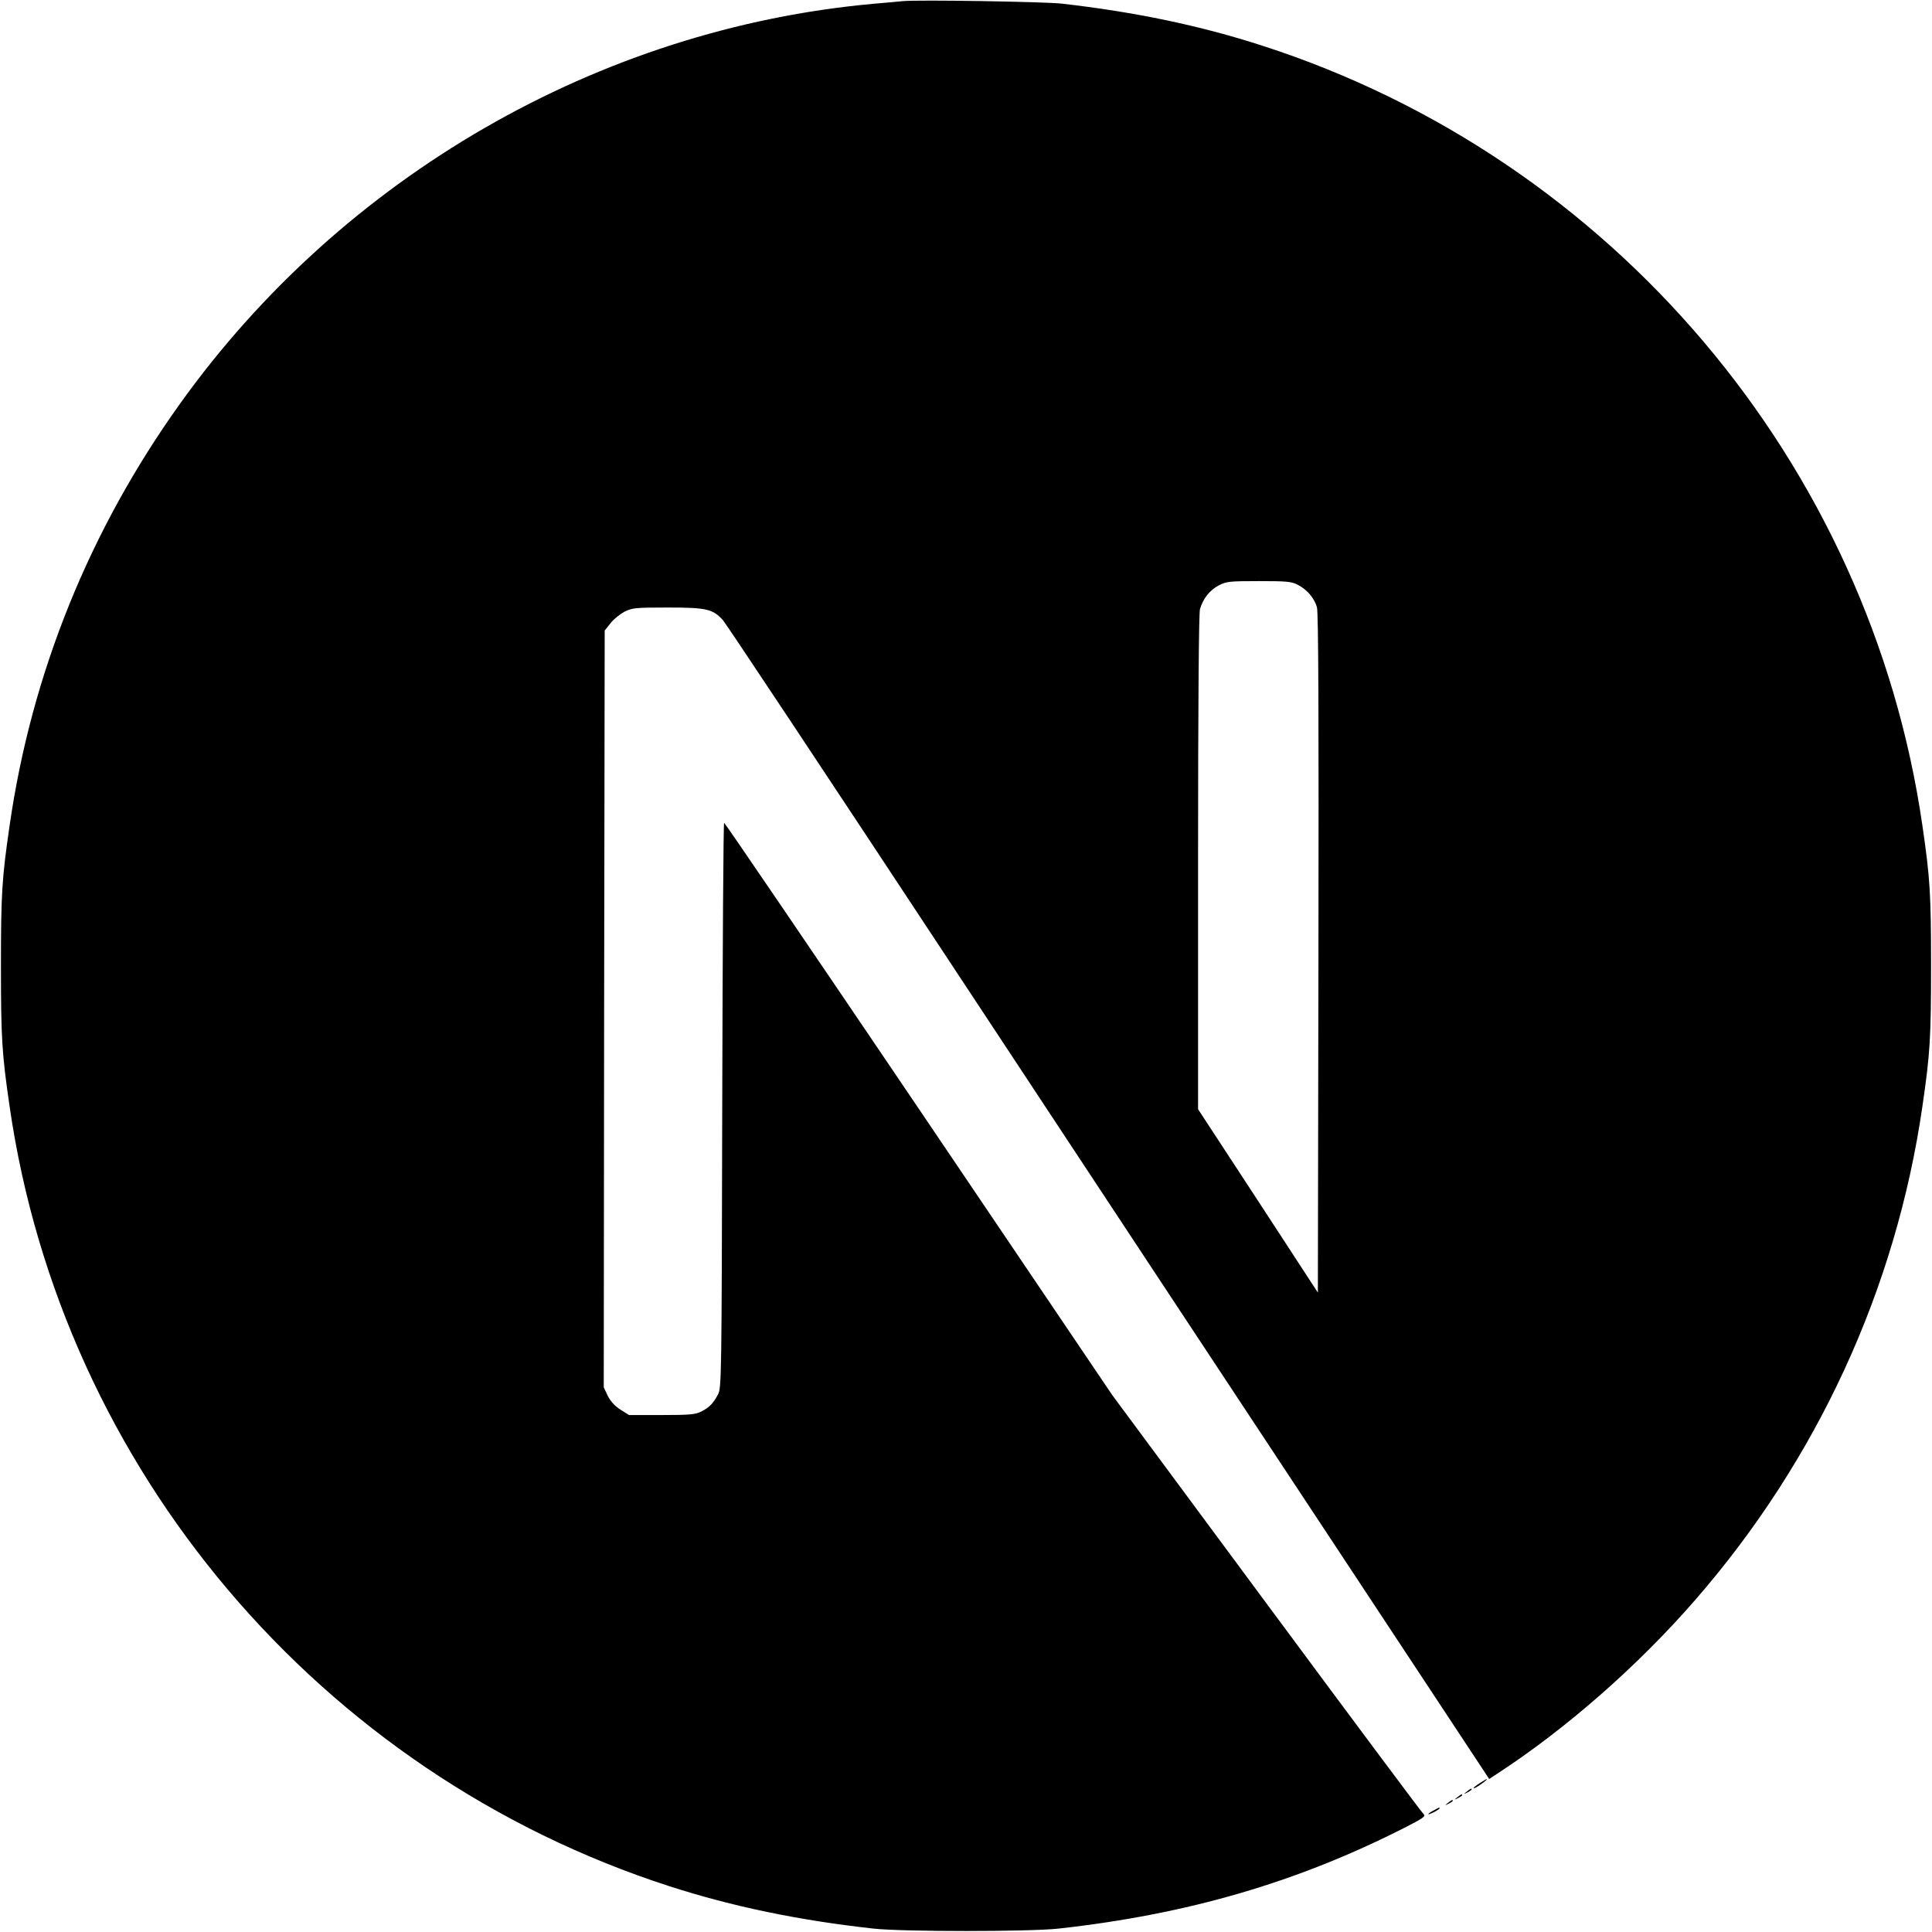
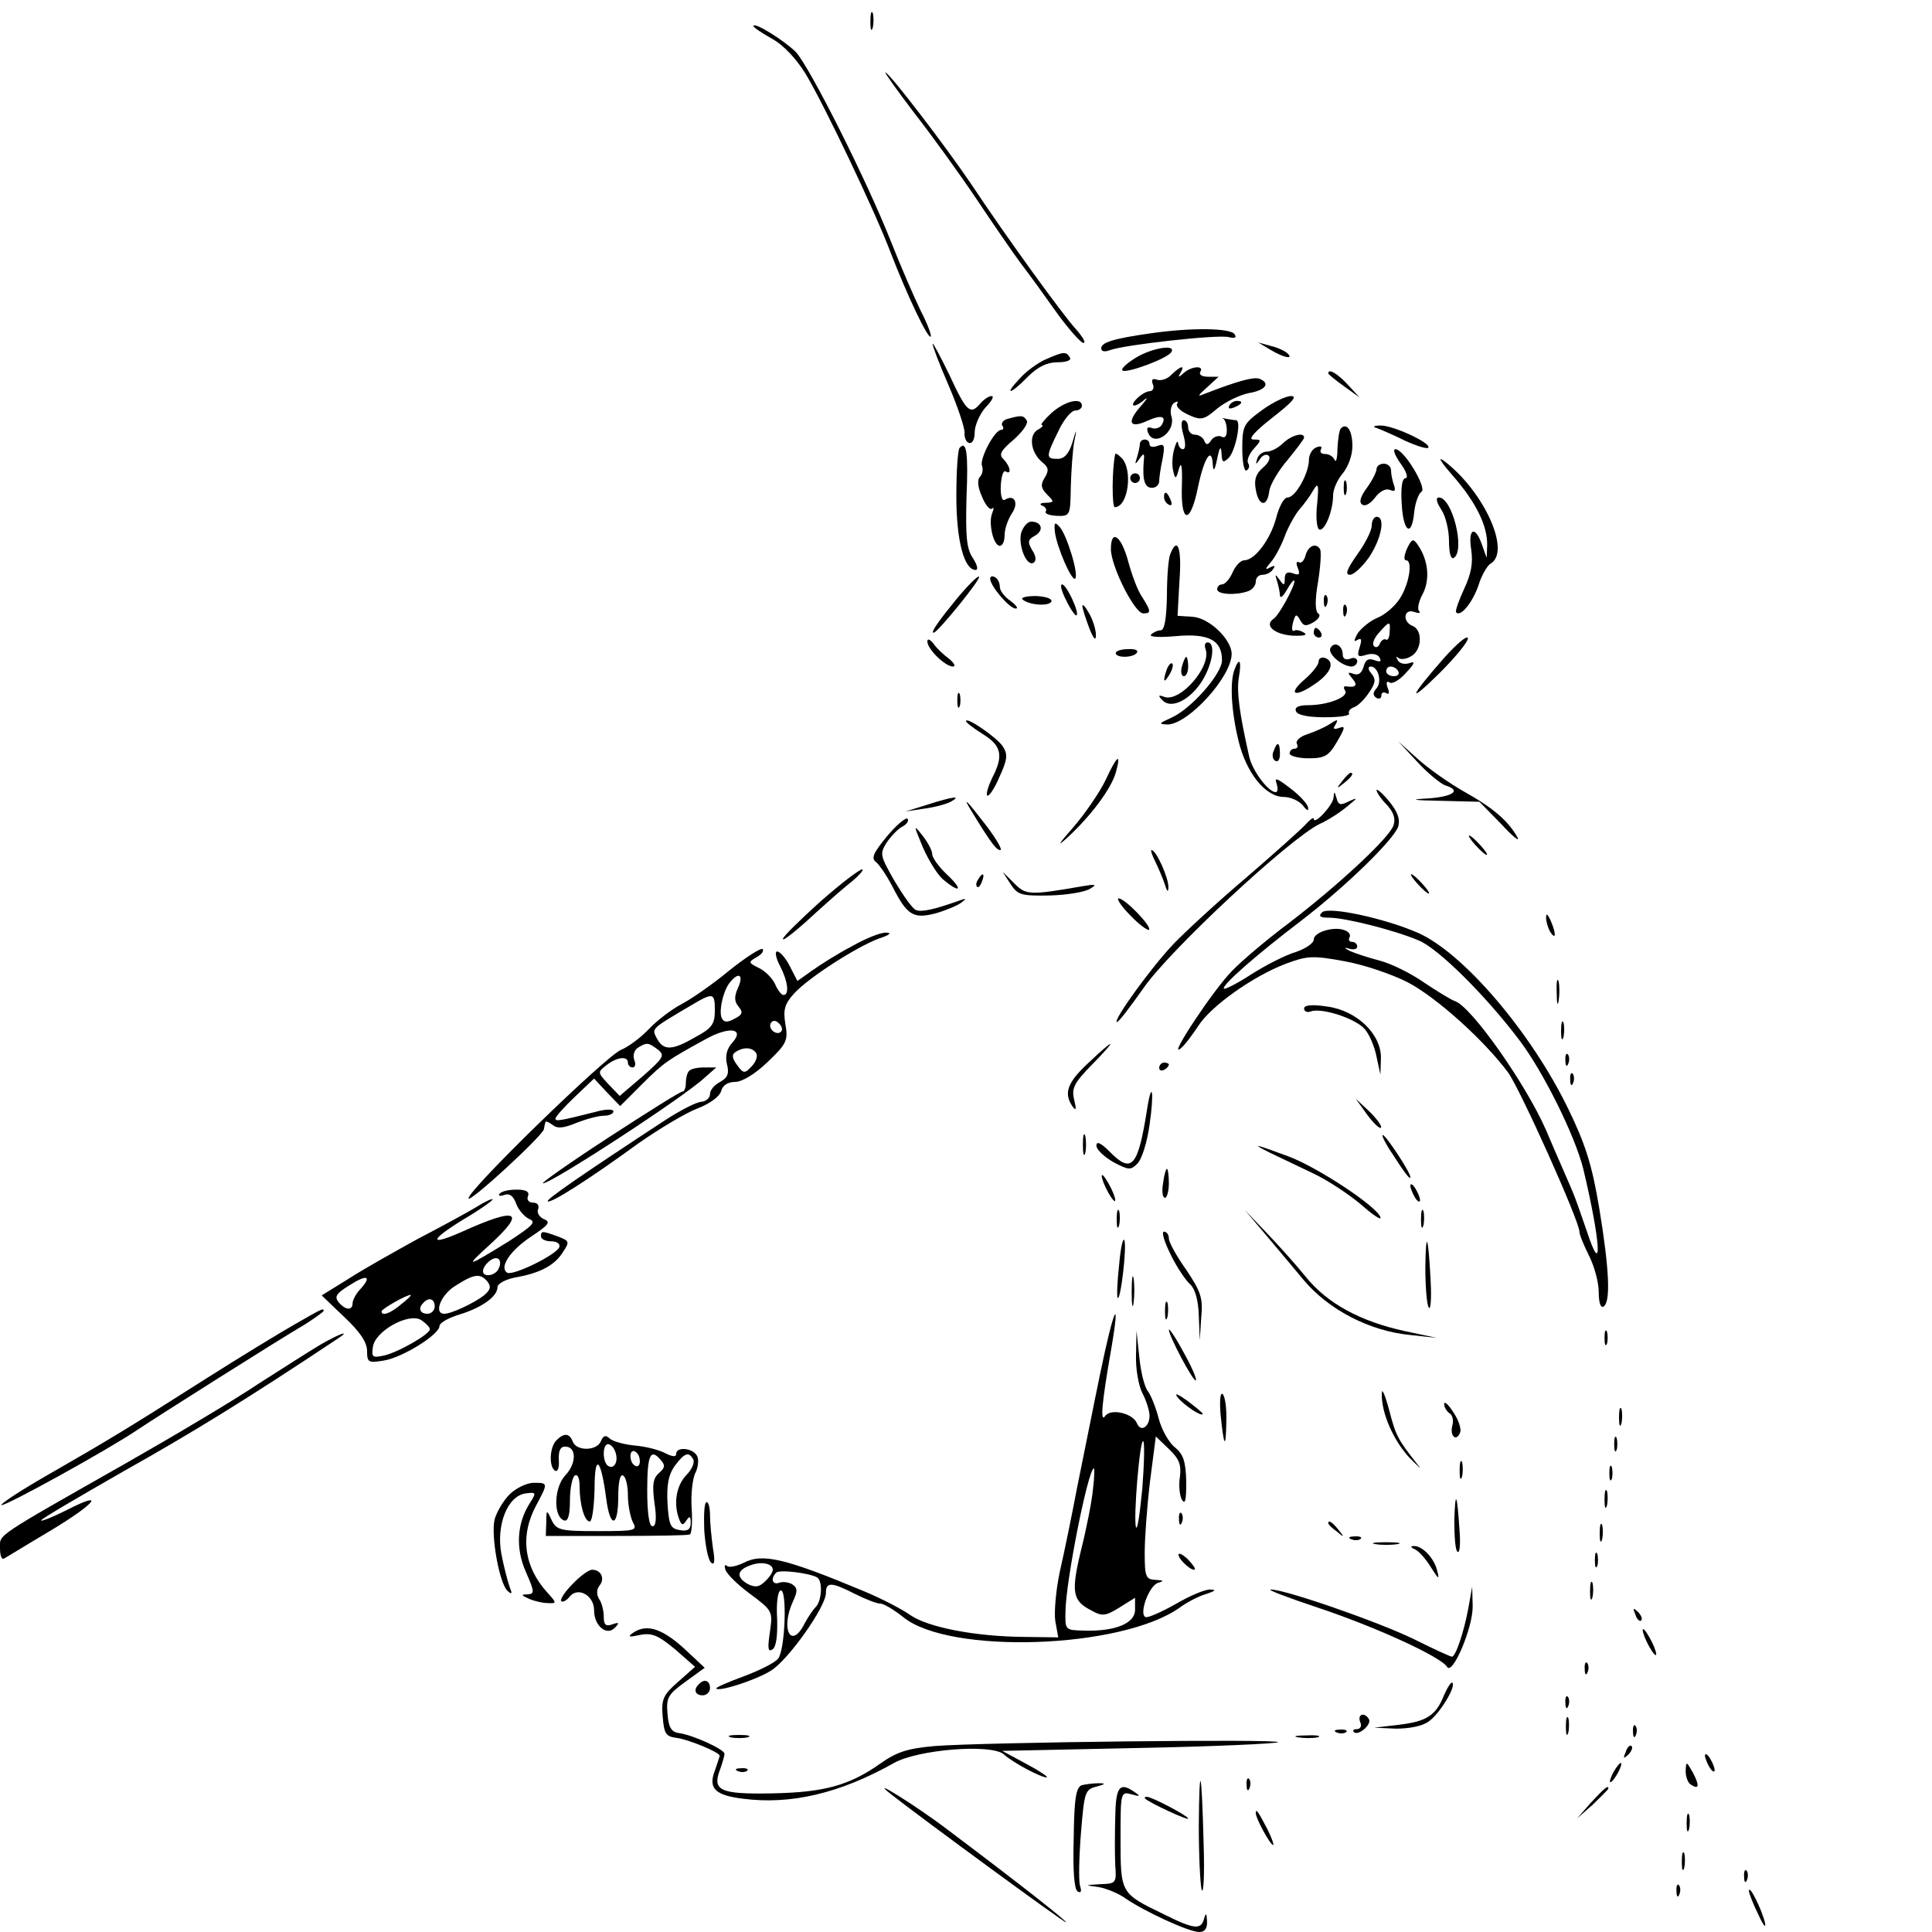
- <svg xmlns="http://www.w3.org/2000/svg" version="1.0" width="1024pt" height="1024pt" viewBox="0 0 1024 1024" preserveAspectRatio="xMidYMid meet">
-   <g transform="translate(0,1024) scale(0.1,-0.1)" fill="#000000" stroke="none">
-     <path d="M4785 10234 c-22 -2 -92 -9 -155 -14 -1453 -131 -2814 -915 -3676 -2120 -480 -670 -787 -1430 -903 -2235 -41 -281 -46 -364 -46 -745 0 -381 5 -464 46 -745 278 -1921 1645 -3535 3499 -4133 332 -107 682 -180 1080 -224 155 -17 825 -17 980 0 687 76 1269 246 1843 539 88 45 105 57 93 67 -8 6 -383 509 -833 1117 l-818 1105 -1025 1517 c-564 834 -1028 1516 -1032 1516 -4 1 -8 -673 -10 -1496 -3 -1441 -4 -1499 -22 -1533 -26 -49 -46 -69 -88 -91 -32 -16 -60 -19 -211 -19 l-173 0 -46 29 c-30 19 -52 44 -67 73 l-21 45 2 2005 3 2006 31 39 c16 21 50 48 74 61 41 20 57 22 230 22 204 0 238 -8 291 -66 15 -16 570 -852 1234 -1859 664 -1007 1572 -2382 2018 -3057 l810 -1227 41 27 c363 236 747 572 1051 922 647 743 1064 1649 1204 2615 41 281 46 364 46 745 0 381 -5 464 -46 745 -278 1921 -1645 3535 -3499 4133 -327 106 -675 179 -1065 223 -96 10 -757 21 -840 13z m2094 -3094 c48 -24 87 -70 101 -118 8 -26 10 -582 8 -1835 l-3 -1798 -317 486 -318 486 0 1307 c0 845 4 1320 10 1343 16 56 51 100 99 126 41 21 56 23 213 23 148 0 174 -2 207 -20z" />
-     <path d="M7843 789 c-35 -22 -46 -37 -15 -20 22 13 58 40 52 41 -3 0 -20 -10 -37 -21z" />
-     <path d="M7774 744 c-18 -14 -18 -15 4 -4 12 6 22 13 22 15 0 8 -5 6 -26 -11z" />
-     <path d="M7724 714 c-18 -14 -18 -15 4 -4 12 6 22 13 22 15 0 8 -5 6 -26 -11z" />
-     <path d="M7674 684 c-18 -14 -18 -15 4 -4 12 6 22 13 22 15 0 8 -5 6 -26 -11z" />
-     <path d="M7598 644 c-38 -20 -36 -28 2 -9 17 9 30 18 30 20 0 7 -1 6 -32 -11z" />
+ <svg xmlns="http://www.w3.org/2000/svg" version="1.0" width="400pt" height="400pt" viewBox="0 0 400 400" preserveAspectRatio="xMidYMid meet">
+   <g transform="translate(0,400) scale(0.1,-0.1)" fill="#000000" stroke="none">
+     <path d="M1802 3955 c0 -16 2 -22 5 -12 2 9 2 23 0 30 -3 6 -5 -1 -5 -18z" />
+     <path d="M1560 3946 c0 -3 17 -14 38 -26 24 -13 51 -42 70 -73 38 -63 144 -285 176 -370 34 -88 77 -179 83 -174 2 3 -7 27 -21 54 -13 27 -41 91 -61 142 -51 129 -168 361 -197 393 -24 24 -88 64 -88 54z" />
+     <path d="M1893 3766 c36 -46 93 -125 128 -177 34 -51 76 -112 93 -135 17 -22 51 -69 75 -103 24 -33 49 -61 54 -61 6 0 -1 12 -15 28 -26 28 -143 189 -218 302 -50 74 -169 230 -177 230 -2 0 25 -38 60 -84z" />
+     <path d="M2383 3310 c-78 -11 -103 -19 -103 -31 0 -7 7 -8 18 -4 28 11 224 33 246 27 13 -3 17 -1 12 6 -8 13 -90 14 -173 2z" />
+     <path d="M1931 3288 c-1 -3 14 -42 33 -86 19 -44 33 -87 33 -97 -1 -10 3 -20 9 -22 7 -2 12 7 12 22 0 14 10 37 22 51 13 13 19 24 13 24 -6 0 -16 -7 -23 -15 -21 -25 -29 -18 -64 58 -19 39 -35 69 -35 65z" />
+     <path d="M2630 3276 c28 -17 50 -21 35 -7 -6 5 -21 12 -35 15 l-25 7 25 -15z" />
+     <path d="M2351 3259 c-18 -11 -31 -23 -27 -26 7 -7 94 25 101 38 11 17 -40 9 -74 -12z" />
+     <path d="M2165 3256 c-16 -7 -41 -25 -54 -40 -34 -36 -19 -33 17 4 21 21 40 30 62 30 18 0 29 4 25 10 -8 13 -13 12 -50 -4z" />
+     <path d="M2425 3224 c-8 -9 -22 -13 -30 -10 -9 3 -12 0 -8 -10 3 -7 0 -14 -7 -14 -6 0 -18 -7 -26 -15 -18 -18 -4 -20 16 -2 8 6 4 0 -9 -15 -29 -33 -22 -46 15 -29 29 13 40 9 29 -9 -4 -6 -13 -9 -21 -6 -8 3 -11 0 -7 -10 12 -31 59 2 48 35 -3 11 0 23 6 27 7 4 9 3 6 -2 -3 -6 8 -16 24 -23 26 -12 32 -10 59 13 17 14 46 28 65 32 36 6 46 21 22 30 -12 4 -45 -5 -112 -31 -17 -7 -16 -5 4 13 l24 22 -22 0 c-12 0 -19 4 -16 10 9 14 -18 12 -34 -2 -11 -10 -13 -10 -7 0 10 17 1 15 -19 -4z" />
+     <path d="M2750 3227 c0 -2 15 -14 33 -27 l32 -23 -24 26 c-21 23 -41 35 -41 24z" />
+     <path d="M2613 3151 c-38 -28 -41 -32 -41 -80 0 -28 4 -48 9 -45 5 3 7 10 3 15 -3 6 2 19 12 30 16 18 16 19 -1 19 -12 0 2 16 39 45 41 32 53 45 39 45 -11 0 -38 -13 -60 -29z" />
+     <path d="M2177 3145 c-15 -14 -24 -25 -20 -25 4 0 1 -5 -9 -10 -19 -12 -14 -48 11 -68 12 -10 13 -16 4 -31 -9 -14 -8 -22 5 -35 15 -15 15 -16 -3 -17 -11 0 -14 -3 -7 -6 6 -2 10 -8 7 -12 -2 -5 8 -8 23 -9 28 -1 28 1 29 61 1 34 4 76 7 92 6 29 5 29 -4 -2 -7 -23 -17 -33 -30 -33 -25 0 -25 4 1 57 11 24 27 43 35 43 8 0 14 5 14 10 0 18 -35 10 -63 -15z" />
+     <path d="M2545 3160 c-3 -6 1 -7 9 -4 18 7 21 14 7 14 -6 0 -13 -4 -16 -10z" />
+     <path d="M2087 3133 c-9 -2 -15 -9 -12 -14 4 -5 2 -9 -2 -9 -14 0 -45 -60 -40 -74 3 -8 1 -18 -4 -23 -6 -6 -5 -21 4 -41 7 -18 17 -29 21 -25 4 4 4 0 0 -10 -8 -21 3 -67 16 -67 6 0 10 10 10 23 0 12 7 32 15 44 15 22 5 41 -15 28 -5 -3 -9 9 -8 29 1 19 5 33 10 30 13 -8 10 10 -4 25 -11 10 -6 18 21 41 18 16 30 33 27 39 -7 11 -10 12 -39 4z" />
+     <path d="M2533 3133 c4 -3 7 -14 7 -24 0 -12 -4 -17 -11 -13 -6 3 -16 0 -21 -7 -7 -11 -11 -11 -15 -1 -2 6 -11 12 -19 12 -8 0 -14 7 -14 15 0 8 -4 15 -9 15 -6 0 -6 -12 -1 -30 5 -18 5 -30 -1 -30 -5 0 -9 6 -10 13 -1 6 -4 1 -8 -13 -4 -14 -5 -34 -2 -45 4 -18 6 -18 12 5 5 16 7 4 6 -34 -3 -80 17 -84 33 -6 13 63 29 87 31 48 1 -16 4 -12 9 12 5 25 8 28 9 12 1 -20 3 -21 15 -10 14 15 27 78 15 78 -4 0 -13 2 -21 3 -7 2 -10 2 -5 0z" />
+     <path d="M2776 3113 c-3 -3 -6 -22 -7 -42 0 -20 -3 -30 -6 -23 -2 6 -11 12 -19 12 -9 0 -12 4 -9 10 3 6 -1 7 -9 4 -9 -3 -16 -15 -16 -26 0 -28 -28 -78 -44 -78 -8 0 -18 -19 -24 -43 -12 -44 -44 -87 -66 -87 -7 0 -18 -11 -24 -25 -6 -14 -16 -25 -22 -25 -5 0 -10 -4 -10 -10 0 -11 39 -13 64 -4 9 3 16 12 16 20 0 8 6 14 14 14 8 0 18 5 22 12 5 7 3 8 -7 3 -10 -6 -10 -3 2 11 9 10 22 35 29 54 7 19 21 44 30 55 10 11 23 29 29 40 10 17 12 13 8 -28 -3 -26 -1 -50 4 -53 11 -6 29 38 29 70 0 13 9 33 20 46 11 13 20 37 20 56 0 32 -11 50 -24 37z" />
+     <path d="M2850 3114 c8 -3 34 -14 58 -26 24 -11 46 -18 49 -15 8 9 -74 47 -99 46 -14 0 -17 -3 -8 -5z" />
+     <path d="M2657 3083 c-10 -10 -25 -18 -34 -18 -9 0 -18 -7 -20 -15 -4 -13 -3 -13 6 0 5 8 14 11 18 6 4 -4 -1 -15 -12 -24 -15 -13 -19 -25 -15 -46 6 -35 24 -37 28 -2 2 13 19 42 38 64 18 22 34 43 34 46 0 12 -26 5 -43 -11z" />
+     <path d="M2360 3081 c0 -5 -3 -18 -6 -28 -5 -15 -4 -16 5 -3 9 13 11 12 9 -5 -3 -39 2 -55 17 -55 8 0 15 6 15 14 0 7 3 28 7 46 5 28 4 32 -10 27 -10 -4 -17 -2 -17 3 0 6 -4 10 -10 10 -5 0 -10 -4 -10 -9z" />
+     <path d="M1987 3073 c-4 -3 -7 -49 -7 -100 0 -92 16 -153 40 -153 6 0 3 11 -6 25 -13 19 -15 45 -13 124 4 95 0 119 -14 104z" />
+     <path d="M2900 3040 c12 -16 16 -30 10 -30 -7 0 -10 -19 -8 -52 3 -60 21 -72 26 -18 2 19 9 38 15 42 12 7 -36 88 -54 88 -6 0 -1 -13 11 -30z" />
+     <path d="M2309 3060 c-7 -31 -7 -110 -1 -110 28 0 38 78 14 102 -7 7 -12 10 -13 8z" />
+     <path d="M3008 3015 c48 -55 72 -104 71 -144 l-1 -26 -10 28 c-14 40 -29 33 -22 -11 4 -28 0 -50 -15 -82 -11 -24 -19 -46 -16 -48 9 -10 34 21 46 56 6 20 18 41 25 45 43 25 -13 148 -94 211 -17 13 -11 2 16 -29z" />
+     <path d="M2850 3029 c0 -6 -9 -24 -20 -39 -14 -19 -17 -31 -9 -35 6 -4 17 3 26 15 9 12 21 19 30 16 11 -5 13 -2 9 10 -3 8 -6 22 -6 30 0 8 -7 14 -15 14 -8 0 -15 -5 -15 -11z" />
+     <path d="M2340 3010 c0 -5 5 -10 10 -10 6 0 10 5 10 10 0 6 -4 10 -10 10 -5 0 -10 -4 -10 -10z" />
+     <path d="M2782 2990 c0 -14 2 -19 5 -12 2 6 2 18 0 25 -3 6 -5 1 -5 -13z" />
+     <path d="M2410 2971 c0 -6 4 -13 10 -16 6 -3 7 1 4 9 -7 18 -14 21 -14 7z" />
+     <path d="M2984 2945 c9 -13 16 -43 16 -65 0 -25 4 -39 10 -35 24 15 -3 125 -31 125 -7 0 -5 -10 5 -25z" />
+     <path d="M2840 2912 c0 -11 -14 -38 -30 -60 -21 -30 -26 -42 -15 -42 8 0 26 17 40 37 25 38 34 83 15 83 -5 0 -10 -8 -10 -18z" />
+     <path d="M2114 2896 c-6 -27 12 -70 26 -61 6 4 5 14 -3 26 -10 17 -9 22 6 30 19 11 14 29 -8 29 -8 0 -17 -11 -21 -24z" />
+     <path d="M2184 2899 c4 -32 35 -103 42 -97 8 8 -17 90 -32 107 -10 11 -12 10 -10 -10z" />
+     <path d="M2300 2863 c0 -35 49 -133 67 -133 17 0 16 5 -3 35 -9 13 -21 46 -28 72 -14 53 -36 70 -36 26z" />
+     <path d="M2913 2864 c-6 -14 -7 -24 -2 -24 15 0 6 -52 -14 -81 -10 -15 -30 -32 -45 -38 -15 -6 -33 -21 -41 -32 -8 -15 -9 -19 -1 -14 9 5 10 1 5 -15 -6 -19 -4 -21 13 -16 12 4 24 2 28 -5 5 -9 2 -10 -10 -6 -13 5 -19 1 -23 -14 -4 -13 -11 -18 -21 -14 -12 4 -13 3 -2 -10 12 -14 7 -19 -13 -16 -5 1 -6 -3 -2 -9 8 -13 -36 -30 -76 -30 -20 0 -29 -4 -26 -12 2 -8 24 -13 59 -13 31 0 54 3 51 8 -2 4 2 10 11 13 8 3 22 17 31 31 13 19 14 27 4 39 -7 8 -7 14 -1 14 15 0 24 -31 12 -45 -8 -9 -8 -15 0 -20 5 -3 10 -1 10 5 0 6 4 8 10 5 6 -4 7 1 3 11 -4 11 -2 15 4 11 5 -4 21 5 34 20 18 19 20 25 7 20 -10 -3 -20 -1 -24 6 -4 7 -4 9 1 5 4 -4 16 -3 26 3 23 12 25 54 4 63 -22 8 -19 37 3 29 9 -3 14 -3 10 2 -4 4 -1 20 8 36 15 30 11 69 -10 100 -10 15 -13 14 -23 -7z m-36 -173 c0 -11 -4 -18 -8 -15 -4 2 -9 -2 -12 -8 -2 -7 -8 -10 -12 -6 -5 5 0 17 10 28 22 25 24 25 22 1z m18 -81 c3 -5 -1 -10 -9 -10 -9 0 -16 5 -16 10 0 6 4 10 9 10 6 0 13 -4 16 -10z" />
+     <path d="M2423 2853 c-4 -9 -7 -48 -7 -87 -1 -47 -5 -71 -13 -71 -6 0 -15 -4 -20 -9 -4 -5 18 -6 52 -3 67 6 95 -8 95 -50 0 -28 -64 -101 -105 -119 -26 -12 -27 -13 -8 -14 43 0 134 100 133 147 -1 30 -47 74 -81 76 l-31 2 4 73 c5 67 -4 93 -19 55z" />
+     <path d="M2703 2850 c-3 -11 -9 -17 -14 -14 -5 3 -6 -3 -2 -12 5 -13 3 -16 -10 -11 -12 4 -17 1 -17 -11 0 -15 -2 -15 -11 -2 -9 12 -10 12 -5 -3 3 -10 6 -24 6 -30 1 -7 7 -1 15 13 8 14 14 21 15 17 0 -12 -32 -71 -43 -78 -20 -13 0 -32 38 -35 24 -1 33 1 25 6 -8 5 -17 7 -21 4 -4 -2 -5 5 -2 17 5 18 7 19 15 5 7 -13 12 -13 28 -4 11 7 15 15 9 18 -6 5 -7 27 0 66 5 32 7 62 4 67 -8 14 -25 7 -30 -13z" />
+     <path d="M1983 2763 c-40 -49 -57 -73 -50 -73 8 0 99 112 94 116 -2 3 -22 -17 -44 -43z" />
+     <path d="M2050 2802 c0 -15 40 -62 53 -62 6 0 1 7 -11 16 -12 8 -22 21 -22 29 0 8 -4 17 -10 20 -5 3 -10 2 -10 -3z" />
+     <path d="M2208 2756 c9 -19 19 -32 21 -30 6 6 -21 64 -30 64 -5 0 -1 -15 9 -34z" />
+     <path d="M2117 2759 c13 -12 56 -15 60 -4 1 6 -13 10 -32 11 -20 0 -32 -3 -28 -7z" />
+     <path d="M2741 2754 c0 -11 3 -14 6 -6 3 7 2 16 -1 19 -3 4 -6 -2 -5 -13z" />
+     <path d="M2241 2745 c0 -5 7 -26 14 -45 9 -23 14 -28 14 -15 0 11 -6 31 -14 45 -8 14 -14 21 -14 15z" />
+     <path d="M2781 2734 c0 -11 3 -14 6 -6 3 7 2 16 -1 19 -3 4 -6 -2 -5 -13z" />
+     <path d="M2720 2690 c0 -5 5 -10 11 -10 5 0 7 5 4 10 -3 6 -8 10 -11 10 -2 0 -4 -4 -4 -10z" />
+     <path d="M2990 2638 c-73 -83 -77 -98 -10 -32 34 34 61 67 59 73 -2 6 -24 -13 -49 -41z" />
+     <path d="M1920 2672 c0 -16 37 -52 53 -52 6 0 3 7 -8 16 -11 8 -26 22 -32 31 -7 9 -13 12 -13 5z" />
+     <path d="M2496 2656 c13 -35 -52 -110 -85 -99 -13 5 -14 3 -4 -7 18 -19 58 1 83 42 21 35 27 78 10 78 -5 0 -7 -6 -4 -14z" />
+     <path d="M2755 2659 c-8 -11 22 -38 43 -39 6 0 12 5 12 11 0 6 -7 9 -15 5 -9 -3 -15 0 -15 9 0 18 -17 28 -25 14z" />
+     <path d="M2310 2648 c0 -11 38 -10 44 1 3 5 -5 8 -19 7 -14 0 -25 -4 -25 -8z" />
+     <path d="M2447 2620 c-3 -11 -1 -20 4 -20 5 0 9 9 9 20 0 11 -2 20 -4 20 -2 0 -6 -9 -9 -20z" />
+     <path d="M2730 2630 c0 -6 -12 -22 -27 -35 -38 -32 -24 -41 18 -12 35 23 44 47 22 55 -7 2 -13 -1 -13 -8z" />
+     <path d="M2416 2615 c-9 -26 -7 -32 5 -12 6 10 9 21 6 23 -2 3 -7 -2 -11 -11z" />
+     <path d="M2556 2614 c-10 -26 -7 -85 8 -147 16 -67 56 -117 94 -117 14 0 31 -8 39 -17 9 -12 13 -13 11 -4 -2 8 -19 26 -38 40 -26 20 -32 22 -27 9 3 -10 3 -18 -2 -18 -15 0 -49 45 -55 75 -20 89 -26 133 -21 163 6 34 1 43 -9 16z" />
+     <path d="M1982 2550 c0 -14 2 -19 5 -12 2 6 2 18 0 25 -3 6 -5 1 -5 -13z" />
+     <path d="M2000 2507 c0 -3 16 -15 35 -27 39 -24 43 -45 19 -91 -8 -17 -13 -33 -10 -36 3 -3 15 14 25 38 17 37 18 47 7 64 -13 19 -76 62 -76 52z" />
+     <path d="M2750 2499 c-8 -5 -28 -14 -43 -19 -16 -5 -25 -14 -22 -20 3 -5 1 -10 -4 -10 -6 0 -11 -4 -11 -10 0 -5 18 -10 39 -10 34 0 42 5 59 34 17 29 18 34 5 29 -11 -4 -14 -2 -9 5 8 14 6 14 -14 1z" />
+     <path d="M2637 2445 c-4 -8 -2 -17 3 -20 6 -4 10 3 10 14 0 25 -6 27 -13 6z" />
+     <path d="M2934 2423 c22 -24 48 -45 58 -49 34 -10 18 -23 -34 -27 -41 -2 -36 -4 26 -5 l79 -2 45 -46 c24 -26 39 -38 34 -28 -19 34 -50 61 -109 94 -32 18 -76 49 -98 69 l-40 36 39 -42z" />
+     <path d="M2289 2385 c-12 -25 -42 -69 -67 -98 -30 -34 -35 -42 -13 -22 49 45 91 101 101 135 12 43 3 37 -21 -15z" />
+     <path d="M2779 2383 c-13 -16 -12 -17 4 -4 16 13 21 21 13 21 -2 0 -10 -8 -17 -17z" />
+     <path d="M2850 2364 c0 -4 9 -18 21 -30 14 -15 19 -29 14 -43 -8 -25 -113 -123 -219 -204 -44 -33 -96 -77 -115 -97 -38 -38 -134 -183 -107 -161 9 7 25 29 37 47 25 40 113 103 182 129 43 16 55 17 120 5 40 -7 99 -27 132 -44 59 -31 157 -119 207 -186 25 -34 148 -308 148 -330 0 -6 9 -28 20 -50 11 -22 20 -55 20 -75 0 -22 4 -34 10 -30 15 9 12 77 -9 204 -15 90 -29 133 -64 205 -77 159 -218 324 -312 365 -69 30 -185 55 -198 42 -8 -8 -4 -11 15 -11 33 0 136 -26 185 -47 40 -16 139 -114 209 -207 50 -66 115 -198 132 -266 36 -151 41 -232 7 -128 -10 29 -23 67 -30 83 -7 17 -32 73 -54 125 -41 94 -153 254 -188 267 -9 3 -38 21 -65 39 -27 19 -68 39 -91 45 -23 6 -51 15 -62 20 -12 6 -13 8 -2 5 9 -3 17 -1 17 4 0 6 -5 10 -11 10 -5 0 -8 4 -5 9 3 5 -1 12 -10 15 -22 9 -64 -4 -64 -19 0 -8 -17 -19 -37 -26 -21 -6 -62 -27 -92 -46 -29 -19 -55 -32 -57 -30 -6 6 67 70 159 140 95 73 193 169 202 196 4 15 -1 30 -19 52 -14 17 -26 27 -26 23z" />
+     <path d="M2761 2349 c-1 -16 -41 -59 -41 -44 0 4 -8 -2 -17 -12 -10 -11 -66 -61 -124 -111 -59 -50 -125 -111 -149 -136 -45 -47 -124 -156 -118 -162 3 -2 27 30 56 71 54 78 301 308 364 339 18 8 44 25 58 37 21 17 22 19 3 10 -18 -9 -22 -8 -26 7 -4 14 -5 14 -6 1z" />
+     <path d="M1920 2334 l-45 -14 40 6 c22 3 47 10 55 15 21 12 3 10 -50 -7z" />
+     <path d="M2013 2318 c39 -64 50 -78 58 -78 5 0 -7 21 -27 48 -43 56 -54 67 -31 30z" />
+     <path d="M1836 2268 c-28 -34 -33 -45 -22 -53 7 -6 22 -28 34 -51 30 -59 43 -67 89 -55 21 6 45 16 53 22 12 9 11 10 -5 4 -51 -18 -77 -24 -89 -19 -7 3 -26 30 -44 60 -30 53 -31 56 -16 80 9 13 24 29 33 33 9 5 13 12 10 16 -4 3 -23 -13 -43 -37z" />
+     <path d="M1911 2245 c12 -27 31 -58 43 -67 35 -29 40 -20 7 11 -17 16 -31 35 -31 43 0 7 -9 24 -20 38 -19 24 -19 23 1 -25z" />
+     <path d="M3055 2250 c10 -11 20 -20 23 -20 3 0 -3 9 -13 20 -10 11 -20 20 -23 20 -3 0 3 -9 13 -20z" />
+     <path d="M2391 2218 c6 -12 15 -33 20 -47 5 -17 8 -20 8 -8 1 18 -25 77 -35 77 -2 0 1 -10 7 -22z" />
+     <path d="M1698 2133 c-42 -38 -77 -72 -77 -77 -1 -5 20 11 47 35 26 24 65 59 87 77 22 17 35 32 30 32 -6 0 -45 -30 -87 -67z" />
+     <path d="M2025 2179 c-4 -6 -5 -12 -2 -15 2 -3 7 2 10 11 7 17 1 20 -8 4z" />
+     <path d="M2092 2170 c15 -23 22 -25 81 -24 36 1 73 7 84 14 15 9 12 10 -17 5 -109 -19 -116 -18 -140 6 l-24 24 16 -25z" />
+     <path d="M2935 2170 c10 -11 20 -20 23 -20 3 0 -3 9 -13 20 -10 11 -20 20 -23 20 -3 0 3 -9 13 -20z" />
+     <path d="M2340 2105 c18 -19 36 -32 39 -30 6 7 -50 65 -63 65 -5 0 5 -16 24 -35z" />
+     <path d="M3201 2100 c0 -8 4 -22 9 -30 12 -18 12 -2 0 25 -6 13 -9 15 -9 5z" />
+     <path d="M1764 2041 c-29 -15 -65 -38 -82 -50 l-31 -22 -16 31 c-8 16 -20 30 -26 30 -5 0 -3 -13 6 -30 16 -31 20 -60 7 -60 -4 0 -12 10 -17 22 -6 13 -21 28 -34 34 -22 11 -22 12 -5 22 11 6 16 13 13 17 -4 3 -35 -17 -70 -45 -35 -29 -80 -60 -100 -70 -20 -11 -49 -33 -65 -50 -16 -17 -42 -37 -59 -44 -33 -15 -315 -289 -315 -307 0 -12 154 130 156 143 1 5 2 11 3 14 0 4 7 1 15 -5 10 -8 22 -7 49 4 20 8 46 15 57 15 11 0 20 4 20 9 0 5 -16 5 -37 -1 -75 -19 -83 -20 -83 -14 0 4 18 24 40 45 l40 38 27 -29 27 -28 45 45 c46 46 53 50 131 93 50 28 83 23 56 -7 -11 -12 -15 -27 -11 -44 5 -19 2 -28 -14 -37 -12 -6 -21 -17 -21 -25 0 -8 -8 -15 -17 -16 -10 0 -43 -17 -74 -37 -176 -115 -249 -166 -245 -169 5 -6 85 45 188 120 43 30 98 63 122 72 26 10 46 25 49 36 3 12 14 19 29 19 14 0 41 16 67 41 40 38 43 45 37 79 -5 30 -1 42 18 63 30 33 130 97 176 114 22 7 27 12 15 12 -11 1 -43 -12 -71 -28z m-236 -86 c-8 -18 -8 -28 1 -39 10 -12 8 -17 -8 -25 -14 -8 -22 -8 -26 0 -8 12 2 59 17 76 18 22 28 14 16 -12z m-48 -47 c0 -28 -6 -37 -40 -55 -48 -28 -66 -29 -80 -3 -11 21 -13 19 70 68 47 28 50 27 50 -10z m137 -44 c-9 -9 -28 6 -21 18 4 6 10 6 17 -1 6 -6 8 -13 4 -17z m-255 -37 c15 -12 12 -17 -31 -55 l-48 -41 -24 25 c-22 24 -22 24 -3 39 22 17 44 19 44 5 0 -5 4 -10 10 -10 5 0 7 7 3 16 -3 9 0 20 8 25 18 11 21 11 41 -4z m204 -8 c3 -6 -1 -18 -10 -27 -14 -15 -17 -15 -30 3 -11 15 -11 22 -3 27 17 11 35 10 43 -3z" />
+     <path d="M3223 1945 c0 -22 2 -30 4 -17 2 12 2 30 0 40 -3 9 -5 -1 -4 -23z" />
+     <path d="M2700 1912 c0 -6 6 -9 14 -6 22 8 91 -14 111 -36 10 -11 21 -37 25 -58 l8 -37 1 33 c2 50 -50 100 -111 108 -32 5 -48 3 -48 -4z" />
+     <path d="M3232 1865 c0 -16 2 -22 5 -12 2 9 2 23 0 30 -3 6 -5 -1 -5 -18z" />
+     <path d="M2253 1799 c-43 -40 -51 -62 -33 -89 8 -11 9 -8 4 13 -6 24 0 35 37 73 54 55 49 57 -8 3z" />
+     <path d="M3241 1804 c0 -11 3 -14 6 -6 3 7 2 16 -1 19 -3 4 -6 -2 -5 -13z" />
+     <path d="M2400 1789 c0 -5 5 -7 10 -4 6 3 10 8 10 11 0 2 -4 4 -10 4 -5 0 -10 -5 -10 -11z" />
+     <path d="M1427 1783 c-4 -3 -7 -15 -7 -25 0 -10 -3 -18 -7 -18 -5 0 -73 -43 -153 -95 -80 -52 -141 -95 -136 -95 18 0 291 178 334 218 l25 22 -25 0 c-14 0 -28 -3 -31 -7z" />
+     <path d="M3251 1764 c0 -11 3 -14 6 -6 3 7 2 16 -1 19 -3 4 -6 -2 -5 -13z" />
+     <path d="M2375 1704 c-19 -121 -32 -135 -78 -88 -18 18 -27 22 -27 12 0 -8 16 -23 35 -34 32 -17 36 -17 50 -3 9 9 20 44 25 80 10 68 5 96 -5 33z" />
+     <path d="M2830 1693 c13 -18 26 -30 29 -28 3 3 -8 18 -23 33 l-29 27 23 -32z" />
+     <path d="M2242 1630 c0 -19 2 -27 5 -17 2 9 2 25 0 35 -3 9 -5 1 -5 -18z" />
+     <path d="M2875 1623 c34 -53 45 -67 45 -60 0 10 -51 87 -57 87 -3 0 3 -12 12 -27z" />
+     <path d="M2630 1613 c19 -9 59 -28 88 -42 30 -14 74 -43 100 -65 25 -22 43 -34 40 -26 -7 22 -131 104 -191 126 -70 26 -79 28 -37 7z" />
+     <path d="M2408 1550 c-3 -16 -1 -30 4 -30 4 0 8 14 8 30 0 17 -2 30 -4 30 -2 0 -6 -13 -8 -30z" />
+     <path d="M2281 1565 c0 -5 6 -21 14 -35 8 -14 14 -20 14 -15 0 6 -6 21 -14 35 -8 14 -14 21 -14 15z" />
+     <path d="M2920 1545 c0 -5 5 -17 10 -25 5 -8 10 -10 10 -5 0 6 -5 17 -10 25 -5 8 -10 11 -10 5z" />
+     <path d="M1034 1528 c-3 -4 2 -5 10 -2 11 4 19 -2 25 -19 5 -13 18 -27 27 -31 15 -6 6 -14 -41 -45 -89 -55 -95 -57 -42 -9 78 71 59 80 -56 28 -70 -31 -68 -18 2 25 34 20 61 39 61 42 0 2 -15 -4 -32 -15 -18 -11 -73 -41 -123 -67 -49 -27 -115 -64 -144 -83 l-55 -34 47 -45 c32 -30 47 -52 47 -70 0 -24 3 -25 34 -20 39 6 116 54 116 72 0 6 19 17 43 24 45 14 77 37 77 56 0 7 16 16 36 20 52 9 82 25 99 52 15 22 14 24 -10 33 -33 12 -35 12 -35 0 0 -5 9 -10 21 -10 12 0 19 -5 17 -12 -6 -16 -96 -60 -108 -53 -17 11 6 46 50 75 36 24 41 30 26 36 -9 4 -15 13 -12 20 3 8 -1 14 -10 14 -9 0 -14 6 -11 13 4 10 -4 14 -24 14 -17 0 -32 -4 -35 -9z m-1 -153 c-5 -16 -33 -21 -33 -7 0 13 22 32 31 26 5 -2 6 -11 2 -19z m-286 -43 c-10 -10 -17 -24 -17 -30 0 -16 -15 -15 -29 2 -9 11 -5 18 21 34 37 24 49 21 25 -6z m262 15 c8 -11 7 -17 -7 -29 -19 -15 -67 -38 -82 -38 -23 0 -7 40 23 58 39 25 51 26 66 9z m-178 -47 c-22 -19 -41 -26 -41 -15 0 5 51 34 60 34 3 0 -6 -9 -19 -19z m69 -5 c0 -8 -7 -15 -15 -15 -16 0 -20 12 -8 23 11 12 23 8 23 -8z m-10 -47 c0 -10 -62 -46 -93 -54 -26 -6 -28 -4 -25 17 4 33 74 72 100 56 10 -7 18 -15 18 -19z" />
+     <path d="M2312 1475 c0 -16 2 -22 5 -12 2 9 2 23 0 30 -3 6 -5 -1 -5 -18z" />
+     <path d="M2942 1475 c0 -16 2 -22 5 -12 2 9 2 23 0 30 -3 6 -5 -1 -5 -18z" />
+     <path d="M2616 1449 c21 -25 59 -70 83 -99 52 -62 137 -106 221 -114 l55 -6 -66 14 c-92 20 -161 57 -206 113 -21 26 -58 67 -82 92 l-44 46 39 -46z" />
+     <path d="M2424 1402 c13 -27 32 -54 40 -61 10 -9 17 -32 18 -65 l2 -51 3 47 c4 41 -1 54 -31 99 -20 28 -36 57 -36 65 0 8 -5 14 -10 14 -6 0 1 -22 14 -48z" />
+     <path d="M2317 1381 c-4 -35 -5 -66 -3 -68 6 -7 19 103 14 119 -3 7 -8 -16 -11 -51z" />
+     <path d="M2951 1375 c0 -38 3 -76 7 -82 4 -7 6 18 4 55 -5 96 -10 108 -11 27z" />
+     <path d="M2343 1325 c0 -27 2 -38 4 -22 2 15 2 37 0 50 -2 12 -4 0 -4 -28z" />
+     <path d="M2412 1285 c0 -16 2 -22 5 -12 2 9 2 23 0 30 -3 6 -5 -1 -5 -18z" />
+     <path d="M610 1258 c-30 -17 -112 -67 -183 -112 -168 -107 -207 -130 -327 -199 -56 -32 -100 -61 -97 -63 4 -5 220 114 282 156 45 30 290 185 348 219 20 13 37 25 37 27 0 6 -1 6 -60 -28z" />
+     <path d="M2278 1157 c-15 -72 -36 -179 -48 -237 -11 -58 -27 -136 -36 -175 -8 -38 -12 -85 -9 -102 l6 -33 -73 1 c-100 1 -197 20 -233 45 -17 12 -59 34 -95 49 -165 69 -212 80 -251 59 -15 -7 -30 -10 -34 -6 -4 4 -6 0 -3 -8 2 -8 25 -31 51 -50 47 -35 47 -36 41 -79 -5 -33 -4 -42 5 -36 8 4 11 28 10 63 -2 31 1 57 7 59 14 5 10 -122 -5 -141 -7 -9 -40 -25 -72 -37 -33 -12 -58 -23 -56 -25 6 -7 83 18 113 37 35 21 114 132 114 161 0 23 11 23 60 -2 22 -11 45 -20 52 -20 8 0 29 -13 48 -28 95 -78 453 -66 573 20 15 11 40 24 55 28 18 6 21 9 8 9 -10 1 -43 -13 -72 -30 -30 -17 -58 -29 -62 -27 -15 5 7 66 26 71 13 4 11 5 -5 6 -21 1 -23 6 -23 57 0 30 5 97 11 147 l12 93 27 -26 c21 -20 26 -32 23 -57 -3 -17 -1 -39 4 -48 7 -11 9 -1 9 37 -1 42 -6 57 -23 71 -13 10 -28 37 -34 60 -6 23 -16 48 -22 56 -7 8 -15 39 -18 70 l-6 56 -1 -50 c-1 -28 5 -63 13 -79 8 -15 15 -37 15 -47 0 -23 -18 -35 -26 -16 -8 21 -55 32 -66 15 -11 -15 -6 32 12 135 21 122 6 90 -22 -46z m87 -239 c-5 -51 -10 -87 -13 -80 -6 17 8 185 15 178 3 -3 2 -47 -2 -98z m-102 0 c-2 -24 -13 -80 -24 -124 -22 -90 -19 -108 20 -128 23 -13 30 -12 59 6 l32 20 0 -25 c0 -28 -41 -45 -106 -43 -39 1 -39 1 -38 41 1 63 47 295 59 295 1 0 1 -19 -2 -42z m-663 -168 c0 -5 -7 -16 -16 -24 -12 -12 -20 -13 -35 -6 -25 14 -24 29 4 39 23 9 47 4 47 -9z m92 -16 c12 -8 9 -49 -3 -61 -6 -6 -16 -21 -23 -34 -28 -56 -51 -12 -24 46 10 21 9 28 -2 35 -7 4 -19 6 -27 3 -14 -5 -18 9 -6 21 7 7 70 -1 85 -10z" />
+     <path d="M2420 1247 c0 -13 51 -109 56 -105 2 3 -9 29 -26 59 -16 30 -30 50 -30 46z" />
+     <path d="M3322 1230 c0 -14 2 -19 5 -12 2 6 2 18 0 25 -3 6 -5 1 -5 -13z" />
+     <path d="M665 1217 c-22 -13 -80 -50 -130 -82 -49 -33 -170 -105 -270 -162 -280 -159 -265 -149 -265 -178 0 -15 3 -24 8 -22 4 2 46 28 95 57 95 57 118 86 36 44 -28 -14 -52 -24 -54 -22 -2 2 75 47 171 102 144 81 250 146 441 273 31 20 10 14 -32 -10z" />
+     <path d="M2861 1116 c-2 -40 24 -99 58 -135 20 -20 27 -26 15 -12 -40 51 -44 58 -58 112 -8 30 -15 46 -15 35z" />
+     <path d="M2439 1106 c13 -16 51 -41 51 -33 0 2 -15 14 -32 27 -21 15 -28 17 -19 6z" />
+     <path d="M2527 1072 c7 -69 11 -74 12 -15 1 28 -3 54 -8 57 -5 3 -6 -16 -4 -42z" />
+     <path d="M2990 1093 c0 -6 5 -15 11 -19 6 -3 9 -15 6 -25 -6 -22 8 -35 16 -15 3 7 -3 26 -14 42 -10 16 -19 24 -19 17z" />
+     <path d="M3352 1065 c0 -16 2 -22 5 -12 2 9 2 23 0 30 -3 6 -5 -1 -5 -18z" />
+     <path d="M1152 1018 c-14 -14 -16 -54 -3 -63 6 -3 9 7 8 22 -1 19 3 28 13 28 24 0 24 -35 0 -60 -23 -25 -25 -85 -2 -93 8 -2 12 10 12 42 0 24 5 48 10 51 6 4 10 -6 10 -22 0 -38 10 -73 21 -73 5 0 9 30 10 68 0 74 13 64 24 -20 8 -63 25 -61 25 3 0 31 4 48 10 44 6 -3 10 -22 10 -41 0 -20 5 -44 10 -55 10 -18 7 -19 -73 -19 -77 0 -85 2 -95 23 -10 22 -11 22 -11 -5 l-1 -28 145 0 c80 0 148 1 153 3 4 1 6 25 4 54 -2 29 2 61 7 72 6 11 8 27 5 35 -7 18 -44 22 -44 6 0 -7 -8 -6 -22 1 -13 7 -40 14 -62 16 -22 2 -45 8 -53 14 -9 9 -14 7 -19 -5 -8 -20 -50 -21 -58 -1 -7 18 -18 19 -34 3z m122 -24 c7 -19 -2 -37 -15 -29 -12 8 -12 45 0 45 5 0 12 -7 15 -16z m49 -27 c-3 -5 -9 -3 -14 4 -4 7 -5 17 -2 22 3 5 9 3 14 -4 4 -7 5 -17 2 -22z m46 9 c9 -10 7 -16 -5 -26 -12 -11 -14 -24 -9 -62 5 -32 3 -48 -4 -48 -7 0 -11 27 -11 75 0 74 7 88 29 61z m66 3 c4 -6 -2 -21 -14 -33 -21 -22 -27 -59 -15 -91 5 -13 8 -14 15 -3 7 10 9 9 9 -5 0 -13 -6 -18 -22 -15 -20 3 -23 10 -26 55 -2 39 2 60 15 78 20 27 29 30 38 14z" />
+     <path d="M3342 1010 c0 -14 2 -19 5 -12 2 6 2 18 0 25 -3 6 -5 1 -5 -13z" />
+     <path d="M3022 955 c0 -16 2 -22 5 -12 2 9 2 23 0 30 -3 6 -5 -1 -5 -18z" />
+     <path d="M3332 950 c0 -14 2 -19 5 -12 2 6 2 18 0 25 -3 6 -5 1 -5 -13z" />
+     <path d="M1055 906 c-13 -13 -27 -37 -31 -52 -8 -33 10 -133 27 -148 9 -8 10 -6 4 9 -4 11 -12 42 -17 68 -11 60 13 120 50 125 22 3 23 2 9 -20 -27 -42 -30 -94 -8 -143 18 -41 18 -45 3 -46 -14 0 -13 -2 3 -9 11 -5 29 -9 39 -9 19 -1 19 0 -1 22 -48 53 -57 117 -23 180 25 47 25 47 -5 47 -14 0 -37 -11 -50 -24z" />
+     <path d="M3322 895 c0 -16 2 -22 5 -12 2 9 2 23 0 30 -3 6 -5 -1 -5 -18z" />
+     <path d="M3011 853 c0 -34 2 -64 7 -66 4 -3 6 16 4 41 -5 80 -9 90 -11 25z" />
+     <path d="M1458 833 c2 -32 8 -62 14 -68 7 -7 9 2 4 30 -3 22 -6 52 -6 68 0 15 -3 27 -7 27 -5 0 -6 -26 -5 -57z" />
+     <path d="M2441 854 c0 -11 3 -14 6 -6 3 7 2 16 -1 19 -3 4 -6 -2 -5 -13z" />
+     <path d="M2750 846 c0 -2 8 -10 18 -17 15 -13 16 -12 3 4 -13 16 -21 21 -21 13z" />
+     <path d="M3312 825 c0 -16 2 -22 5 -12 2 9 2 23 0 30 -3 6 -5 -1 -5 -18z" />
+     <path d="M2798 813 c7 -3 16 -2 19 1 4 3 -2 6 -13 5 -11 0 -14 -3 -6 -6z" />
+     <path d="M2848 803 c12 -2 32 -2 45 0 12 2 2 4 -23 4 -25 0 -35 -2 -22 -4z" />
+     <path d="M2928 793 c8 -3 23 -19 34 -37 17 -27 19 -28 13 -6 -7 26 -32 51 -49 49 -6 0 -5 -3 2 -6z" />
+     <path d="M2440 781 c0 -10 29 -36 34 -30 1 2 -6 12 -16 22 -10 9 -18 13 -18 8z" />
+     <path d="M3302 770 c0 -14 2 -19 5 -12 2 6 2 18 0 25 -3 6 -5 1 -5 -13z" />
+     <path d="M1185 720 c-16 -16 -26 -32 -23 -35 3 -3 11 1 18 10 17 20 50 2 50 -29 0 -32 26 -54 43 -36 10 10 9 12 -5 7 -14 -5 -18 -1 -18 16 0 12 -4 29 -10 37 -5 9 -5 19 1 27 12 14 4 33 -15 33 -7 0 -25 -13 -41 -30z" />
+     <path d="M3292 705 c0 -16 2 -22 5 -12 2 9 2 23 0 30 -3 6 -5 -1 -5 -18z" />
+     <path d="M2730 671 c117 -39 253 -101 266 -122 11 -19 54 82 53 126 l-1 40 -8 -45 c-9 -48 -26 -100 -34 -100 -3 0 -38 16 -78 36 -76 37 -270 104 -297 103 -9 0 36 -17 99 -38z" />
+     <path d="M3386 657 c3 -10 9 -15 12 -12 3 3 0 11 -7 18 -10 9 -11 8 -5 -6z" />
+     <path d="M1310 619 c-11 -8 -8 -9 15 -4 25 5 38 -1 73 -30 l41 -36 -35 -31 c-31 -27 -35 -36 -32 -72 3 -35 6 -41 28 -44 25 -3 90 -30 90 -37 0 -2 -5 -16 -10 -31 -14 -36 0 -51 58 -58 99 -13 201 11 313 74 50 28 201 40 227 18 20 -18 77 -48 89 -48 4 1 -14 13 -42 28 l-50 27 283 6 c155 3 285 9 288 12 7 7 -609 0 -711 -8 -56 -5 -78 -12 -112 -36 -65 -46 -117 -60 -226 -62 -107 -2 -123 6 -106 50 5 14 9 28 9 32 0 9 -65 39 -95 43 -15 2 -21 12 -23 40 -3 33 1 40 37 66 l40 29 -32 30 c-53 51 -87 63 -117 42z" />
+     <path d="M3401 625 c0 -5 6 -21 14 -35 8 -14 14 -20 14 -15 0 6 -6 21 -14 35 -8 14 -14 21 -14 15z" />
+     <path d="M3281 544 c0 -11 3 -14 6 -6 3 7 2 16 -1 19 -3 4 -6 -2 -5 -13z" />
+     <path d="M1447 513 c-12 -11 -8 -23 8 -23 8 0 15 7 15 15 0 16 -12 20 -23 8z" />
+     <path d="M2990 491 c-17 -43 -36 -55 -94 -62 l-51 -6 45 -2 c27 0 55 5 68 15 22 15 57 72 49 80 -2 3 -10 -9 -17 -25z" />
+     <path d="M3241 474 c0 -11 3 -14 6 -6 3 7 2 16 -1 19 -3 4 -6 -2 -5 -13z" />
+     <path d="M2816 435 c4 -8 1 -15 -7 -15 -7 0 -9 -3 -6 -6 9 -9 38 16 31 27 -9 15 -24 10 -18 -6z" />
+     <path d="M3242 425 c0 -16 2 -22 5 -12 2 9 2 23 0 30 -3 6 -5 -1 -5 -18z" />
+     <path d="M3381 414 c0 -11 3 -14 6 -6 3 7 2 16 -1 19 -3 4 -6 -2 -5 -13z" />
+     <path d="M2768 413 c7 -3 16 -2 19 1 4 3 -2 6 -13 5 -11 0 -14 -3 -6 -6z" />
+     <path d="M1513 403 c9 -2 25 -2 35 0 9 3 1 5 -18 5 -19 0 -27 -2 -17 -5z" />
+     <path d="M2688 403 c12 -2 30 -2 40 0 9 3 -1 5 -23 4 -22 0 -30 -2 -17 -4z" />
+     <path d="M3366 373 c-6 -14 -5 -15 5 -6 7 7 10 15 7 18 -3 3 -9 -2 -12 -12z" />
+     <path d="M3530 365 c0 -5 5 -17 10 -25 5 -8 10 -10 10 -5 0 6 -5 17 -10 25 -5 8 -10 11 -10 5z" />
+     <path d="M3340 330 c-6 -11 -8 -20 -6 -20 3 0 10 9 16 20 6 11 8 20 6 20 -3 0 -10 -9 -16 -20z" />
+     <path d="M3490 333 c0 -12 5 -25 11 -28 17 -11 18 -2 4 25 -14 24 -14 24 -15 3z" />
+     <path d="M1528 333 c7 -3 16 -2 19 1 4 3 -2 6 -13 5 -11 0 -14 -3 -6 -6z" />
+     <path d="M2482 220 c0 -63 3 -123 6 -133 4 -9 6 33 4 95 -4 157 -9 176 -10 38z" />
+     <path d="M2581 304 c0 -11 3 -14 6 -6 3 7 2 16 -1 19 -3 4 -6 -2 -5 -13z" />
+     <path d="M2240 304 c-12 -4 -16 -26 -17 -109 -2 -68 1 -106 8 -111 7 -4 9 0 5 12 -3 11 -2 59 2 109 7 84 8 90 32 96 19 5 20 7 5 7 -11 0 -27 -2 -35 -4z" />
+     <path d="M1845 285 c65 -51 357 -265 362 -265 5 0 -91 76 -244 191 -64 49 -170 115 -118 74z" />
+     <path d="M2309 238 c-1 -35 -1 -80 0 -100 3 -37 1 -38 -31 -39 -33 -2 -33 -2 -3 -6 16 -3 41 -13 56 -24 38 -26 130 -69 152 -69 11 0 17 7 16 23 -1 16 -2 18 -6 5 -6 -24 -20 -23 -84 9 -89 43 -89 43 -89 155 0 98 0 99 23 93 17 -5 19 -4 7 4 -32 23 -40 12 -41 -51z" />
+     <path d="M3294 268 l-29 -33 33 29 c17 17 32 31 32 33 0 8 -8 1 -36 -29z" />
+     <path d="M2371 276 c10 -9 89 -46 89 -41 0 5 -75 45 -86 45 -4 0 -5 -2 -3 -4z" />
+     <path d="M2600 246 c0 -11 30 -66 36 -66 2 0 -3 15 -12 33 -19 36 -24 44 -24 33z" />
+     <path d="M3492 225 c0 -16 2 -22 5 -12 2 9 2 23 0 30 -3 6 -5 -1 -5 -18z" />
+     <path d="M3482 145 c0 -16 2 -22 5 -12 2 9 2 23 0 30 -3 6 -5 -1 -5 -18z" />
+     <path d="M3611 114 c0 -11 3 -14 6 -6 3 7 2 16 -1 19 -3 4 -6 -2 -5 -13z" />
+     <path d="M3471 84 c0 -11 3 -14 6 -6 3 7 2 16 -1 19 -3 4 -6 -2 -5 -13z" />
+     <path d="M3621 85 c0 -5 9 -28 20 -50 10 -22 16 -29 13 -15 -7 28 -33 80 -33 65z" />
  </g>
</svg>
